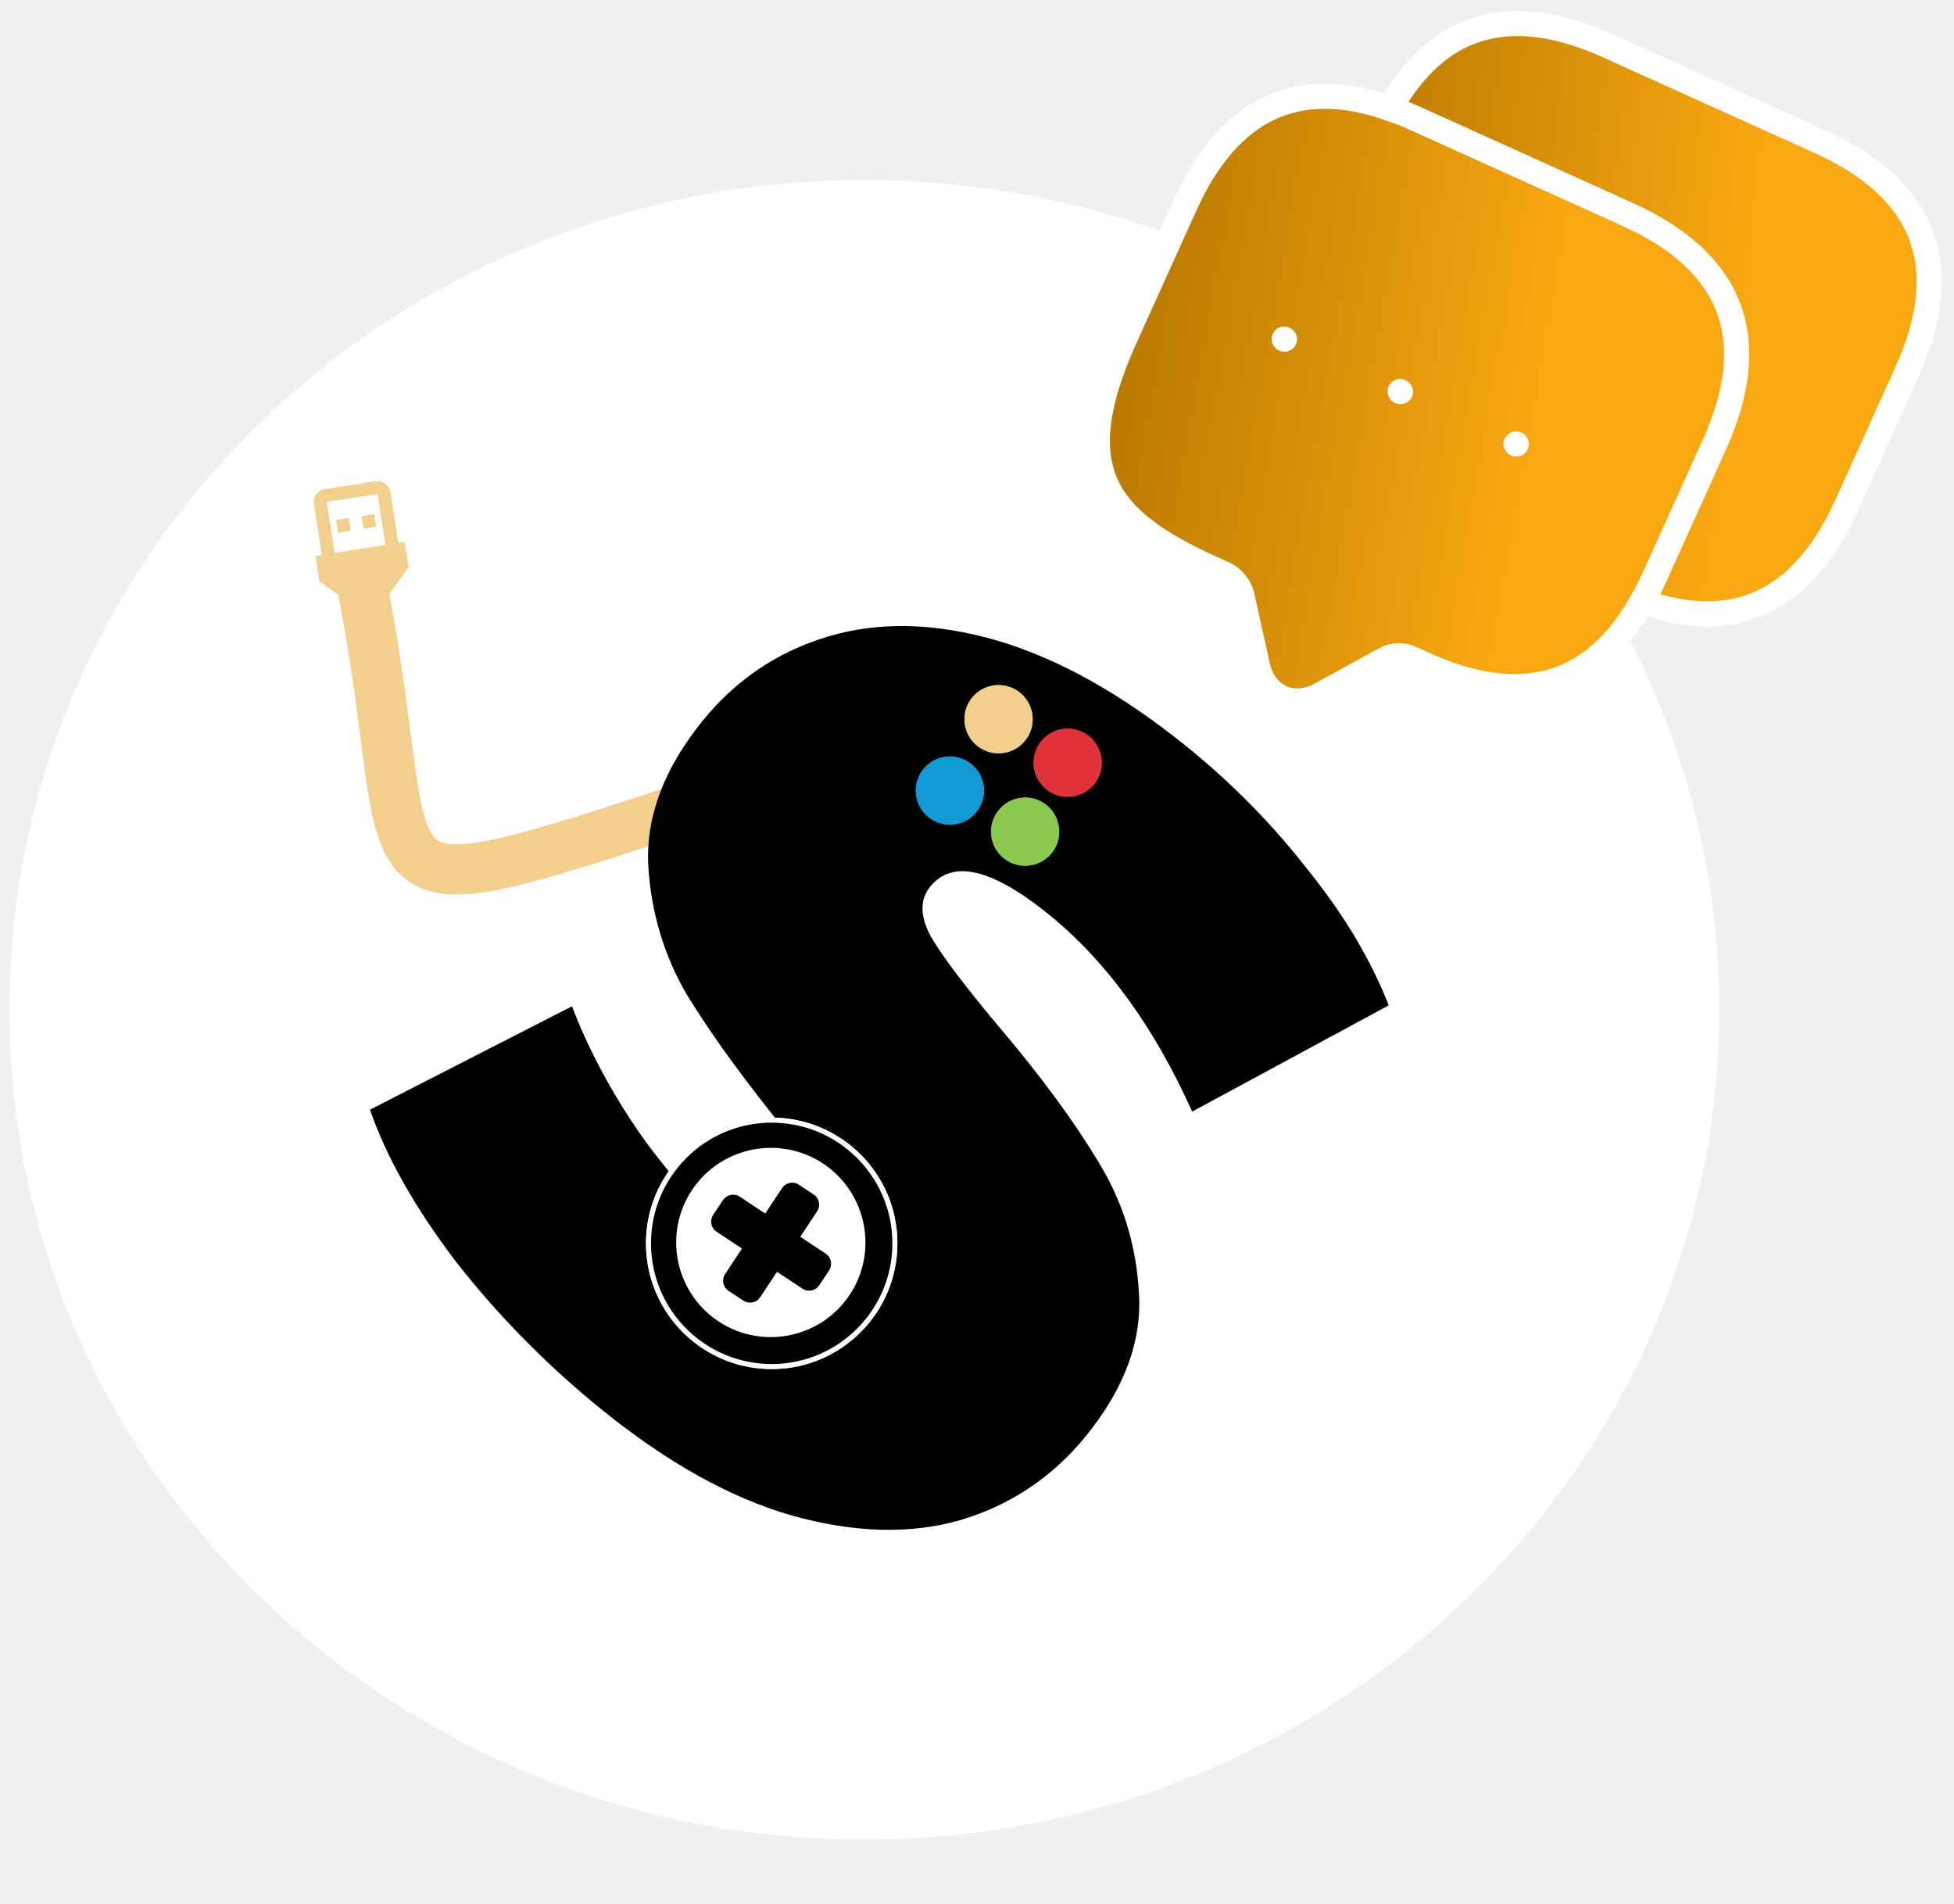
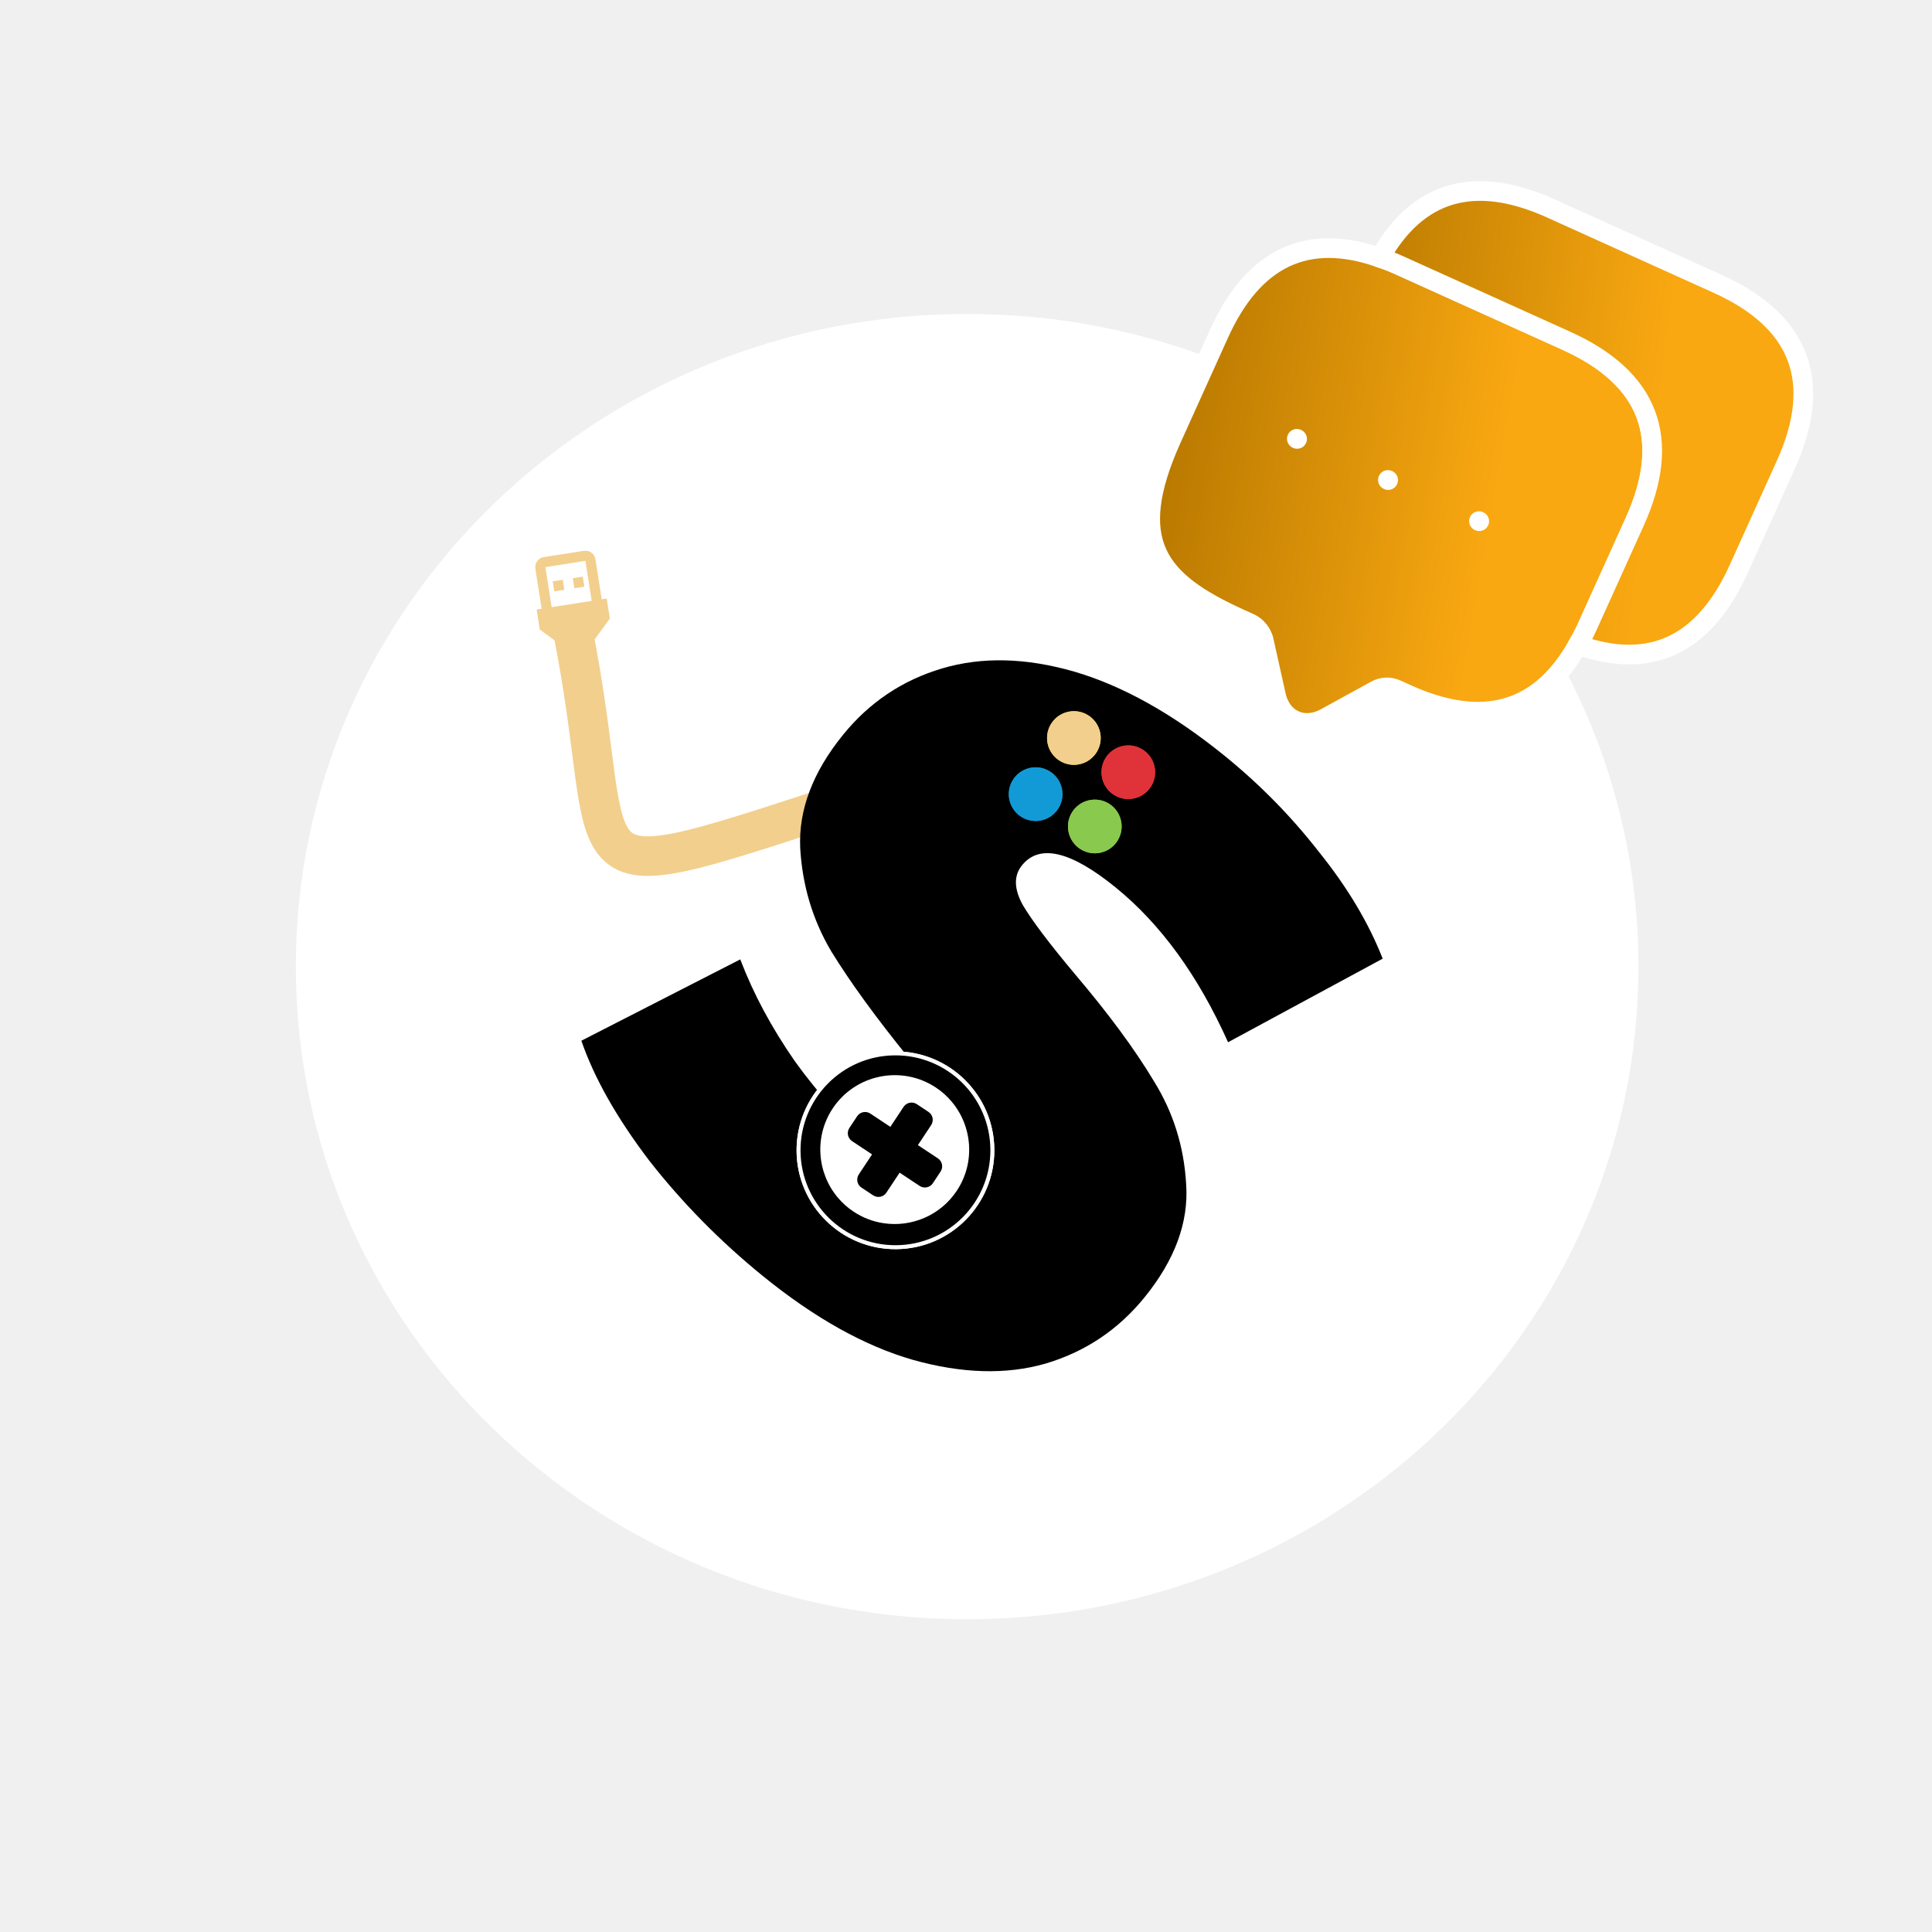
- <svg xmlns="http://www.w3.org/2000/svg" width="156" height="152" viewBox="0 0 156 152" fill="none">
-   <ellipse cx="69" cy="80.62" rx="68.25" ry="66.243" fill="white" />
-   <path d="M28.853 46.495C33.871 71.587 26.846 73.594 55.213 64.328" stroke="#F2CF8D" stroke-width="4.015" />
-   <path d="M47.988 112.496C43.649 108.974 39.793 105.06 36.422 100.753C33.142 96.437 30.847 92.383 29.539 88.592L45.668 80.337C46.988 83.807 48.83 87.246 51.194 90.653C53.599 94.01 56.223 96.842 59.066 99.15C61.51 101.133 63.438 102.325 64.85 102.726C66.302 103.077 67.412 102.779 68.181 101.831C69.072 100.734 69.041 99.344 68.09 97.662C67.188 96.02 65.43 93.601 62.813 90.402C59.461 86.276 56.823 82.646 54.898 79.513C53.014 76.33 51.965 72.831 51.751 69.017C51.577 65.154 53.028 61.327 56.104 57.536C58.775 54.244 62.126 52 66.157 50.804C70.189 49.608 74.652 49.714 79.548 51.122C84.494 52.571 89.586 55.42 94.823 59.67C98.414 62.584 101.607 65.837 104.401 69.427C107.286 73.009 109.443 76.62 110.872 80.262L95.178 88.746C92.145 81.983 88.334 76.74 83.745 73.016C79.206 69.333 76.046 68.589 74.265 70.784C73.415 71.831 73.441 73.176 74.343 74.817C75.285 76.409 77.059 78.758 79.666 81.866C83.049 85.853 85.708 89.457 87.642 92.681C89.616 95.855 90.711 99.349 90.925 103.162C91.189 107.017 89.783 110.839 86.707 114.63C84.036 117.922 80.685 120.166 76.654 121.362C72.663 122.508 68.174 122.382 63.188 120.983C58.292 119.574 53.226 116.745 47.988 112.496Z" fill="black" />
-   <path d="M78.485 62.488C78.831 63.952 77.925 65.418 76.462 65.764C74.999 66.11 73.532 65.204 73.187 63.741C72.84 62.277 73.747 60.811 75.209 60.465C76.672 60.119 78.139 61.025 78.485 62.488Z" fill="#129AD6" />
-   <path d="M87.891 60.264C88.237 61.727 87.331 63.193 85.868 63.539C84.404 63.886 82.938 62.979 82.592 61.517C82.246 60.053 83.152 58.587 84.615 58.241C86.078 57.895 87.545 58.801 87.891 60.264Z" fill="#E03339" />
-   <path d="M82.37 56.791C82.717 58.255 81.81 59.721 80.348 60.067C78.884 60.413 77.418 59.507 77.072 58.044C76.726 56.58 77.632 55.114 79.095 54.768C80.557 54.421 82.024 55.327 82.37 56.791Z" fill="#FCDD10" />
-   <path d="M84.493 65.769C84.84 67.233 83.933 68.699 82.471 69.045C81.007 69.391 79.541 68.485 79.195 67.022C78.849 65.558 79.755 64.092 81.218 63.746C82.68 63.399 84.147 64.305 84.493 65.769Z" fill="#89C94E" />
-   <circle cx="61.609" cy="99.263" r="9.836" transform="rotate(-0.457124 61.609 99.263)" fill="black" stroke="white" stroke-width="0.401" />
-   <path d="M78.485 62.489C78.831 63.953 77.925 65.419 76.462 65.765C74.999 66.111 73.532 65.205 73.187 63.742C72.84 62.278 73.747 60.812 75.209 60.466C76.672 60.12 78.139 61.026 78.485 62.489Z" fill="#129AD6" />
-   <path d="M87.891 60.264C88.237 61.728 87.331 63.194 85.868 63.54C84.404 63.886 82.938 62.98 82.592 61.517C82.246 60.054 83.152 58.587 84.615 58.242C86.078 57.896 87.545 58.802 87.891 60.264Z" fill="#E03339" />
-   <path d="M82.37 56.792C82.717 58.256 81.81 59.722 80.348 60.068C78.884 60.414 77.418 59.508 77.072 58.045C76.726 56.581 77.632 55.115 79.095 54.769C80.557 54.422 82.024 55.328 82.37 56.792Z" fill="#F2CF8D" />
-   <path d="M84.493 65.77C84.84 67.234 83.933 68.7 82.471 69.046C81.007 69.392 79.541 68.486 79.195 67.023C78.849 65.559 79.755 64.093 81.218 63.748C82.68 63.4 84.147 64.306 84.493 65.77Z" fill="#89C94E" />
-   <circle cx="61.609" cy="99.263" r="9.836" transform="rotate(-0.457124 61.609 99.263)" fill="black" stroke="white" stroke-width="0.401" />
-   <path d="M55.24 95.017C53.343 97.879 53.654 101.572 55.765 104.07C56.215 104.608 56.749 105.086 57.362 105.493C58.3 106.114 59.327 106.5 60.376 106.66C63.2 107.098 66.158 105.903 67.839 103.367C69.731 100.514 69.424 96.832 67.325 94.334C66.871 93.79 66.331 93.303 65.712 92.893C62.239 90.593 57.541 91.545 55.24 95.017ZM65.918 100.083C66.365 100.379 66.487 100.978 66.19 101.426L65.405 102.61C65.11 103.055 64.511 103.176 64.064 102.88L62.035 101.535L60.688 103.567C60.394 104.011 59.794 104.132 59.347 103.836L58.162 103.051C57.718 102.756 57.596 102.157 57.891 101.712L59.238 99.681L57.206 98.334C56.762 98.04 56.64 97.44 56.935 96.996L57.72 95.811C58.017 95.364 58.616 95.242 59.06 95.537L61.092 96.884L62.437 94.855C62.733 94.408 63.333 94.286 63.777 94.581L64.962 95.366C65.409 95.662 65.53 96.262 65.234 96.709L63.889 98.738L65.918 100.083Z" fill="white" />
-   <path d="M25.919 39.056C25.36 39.144 24.974 39.673 25.062 40.231L25.698 44.296L25.19 44.376L25.509 46.408L27.859 48.122L28.018 49.138L31.067 48.661L30.908 47.645L32.622 45.294L32.304 43.262L31.796 43.341L31.159 39.277C31.072 38.718 30.548 38.331 29.984 38.42M26.078 40.072L30.143 39.436L30.779 43.501L26.715 44.137M26.825 41.517L26.984 42.533L28 42.374L27.841 41.358M28.857 41.199L29.016 42.215L30.033 42.056L29.873 41.04L28.857 41.199Z" fill="#F2CF8D" />
-   <path d="M136.875 35.506L132.092 46.087C131.781 46.775 131.456 47.425 131.089 48.023C127.252 54.891 121.444 56.534 113.694 53.031L112.636 52.553C111.974 52.254 111.196 52.284 110.56 52.634L105.473 55.431C103.222 56.676 100.947 55.648 100.394 53.136L99.132 47.468C99.032 47.126 98.865 46.807 98.64 46.531C98.415 46.254 98.137 46.025 97.822 45.857L96.764 45.379C88.326 41.564 85.038 37.561 89.82 26.98L94.603 16.399C98.107 8.649 103.579 6.057 110.97 8.665C111.64 8.873 112.314 9.145 113.001 9.456L129.931 17.108C138.369 20.922 140.689 27.068 136.875 35.506Z" fill="url(#paint0_linear_1444_25704)" stroke="white" stroke-width="2" stroke-miterlimit="10" stroke-linecap="round" stroke-linejoin="round" />
-   <path d="M152.238 29.707L147.455 40.288C143.94 48.065 138.48 50.63 131.089 48.022C131.455 47.423 131.781 46.774 132.091 46.086L136.874 35.505C140.688 27.067 138.369 20.921 129.931 17.107L113.001 9.454C112.313 9.143 111.64 8.871 110.969 8.663C114.794 1.823 120.614 0.153 128.365 3.656L145.294 11.308C153.733 15.123 156.052 21.268 152.238 29.707Z" fill="url(#paint1_linear_1444_25704)" stroke="white" stroke-width="2" stroke-miterlimit="10" stroke-linecap="round" stroke-linejoin="round" />
-   <path d="M121.039 35.44L121.065 35.452L121.039 35.44ZM111.78 31.255L111.807 31.267L111.78 31.255ZM102.522 27.07L102.548 27.082L102.522 27.07Z" fill="url(#paint2_linear_1444_25704)" />
-   <path d="M121.039 35.44L121.065 35.452M111.78 31.255L111.807 31.267M102.522 27.07L102.548 27.082" stroke="white" stroke-width="2" stroke-linecap="round" stroke-linejoin="round" />
+ <svg xmlns="http://www.w3.org/2000/svg" width="320" height="320" viewBox="0 0 320 320" fill="none">
+   <ellipse cx="160.19" cy="160.099" rx="111.19" ry="108.099" fill="white" />
+   <path d="M94.863 104.412C103.053 145.358 91.588 148.634 137.88 133.513" stroke="#F2CF8D" stroke-width="6.551" />
+   <path d="M126.398 211.385C119.317 205.638 113.025 199.251 107.524 192.222C102.17 185.178 98.426 178.563 96.292 172.376L122.612 158.905C124.766 164.568 127.772 170.18 131.63 175.74C135.554 181.219 139.836 185.841 144.475 189.605C148.464 192.842 151.61 194.787 153.914 195.442C156.284 196.015 158.096 195.528 159.351 193.981C160.804 192.191 160.754 189.923 159.202 187.178C157.73 184.499 154.86 180.55 150.591 175.331C145.12 168.598 140.815 162.674 137.674 157.561C134.6 152.366 132.888 146.657 132.538 140.434C132.254 134.129 134.622 127.884 139.642 121.697C144.001 116.325 149.47 112.663 156.048 110.711C162.626 108.76 169.91 108.933 177.9 111.231C185.971 113.595 194.28 118.245 202.826 125.18C208.687 129.936 213.897 135.243 218.457 141.103C223.164 146.947 226.684 152.841 229.016 158.783L203.406 172.628C198.457 161.592 192.238 153.036 184.749 146.959C177.342 140.949 172.185 139.735 169.279 143.316C167.892 145.025 167.934 147.219 169.405 149.898C170.943 152.495 173.838 156.33 178.092 161.402C183.613 167.907 187.952 173.789 191.108 179.05C194.33 184.229 196.116 189.93 196.465 196.154C196.897 202.443 194.602 208.681 189.583 214.867C185.224 220.24 179.755 223.902 173.176 225.853C166.664 227.724 159.34 227.517 151.203 225.234C143.213 222.936 134.945 218.32 126.398 211.385Z" fill="black" />
+   <path d="M175.855 130.513C176.42 132.902 174.941 135.294 172.554 135.858C170.165 136.423 167.772 134.944 167.208 132.557C166.643 130.169 168.122 127.776 170.509 127.212C172.896 126.647 175.29 128.126 175.855 130.513Z" fill="#129AD6" />
+   <path d="M191.204 126.882C191.769 129.271 190.29 131.663 187.903 132.228C185.514 132.792 183.122 131.314 182.558 128.927C181.993 126.538 183.472 124.145 185.858 123.581C188.245 123.016 190.64 124.495 191.204 126.882Z" fill="#E03339" />
+   <path d="M182.192 121.215C182.757 123.604 181.278 125.996 178.892 126.561C176.503 127.125 174.11 125.647 173.546 123.26C172.981 120.871 174.46 118.478 176.847 117.914C179.233 117.347 181.628 118.826 182.192 121.215Z" fill="#FCDD10" />
+   <path d="M185.657 135.866C186.222 138.255 184.743 140.647 182.356 141.211C179.967 141.776 177.575 140.297 177.011 137.91C176.446 135.522 177.925 133.129 180.312 132.565C182.698 131.998 185.092 133.477 185.657 135.866Z" fill="#89C94E" />
+   <circle cx="148.315" cy="190.523" r="16.051" transform="rotate(-0.457124 148.315 190.523)" fill="black" stroke="white" stroke-width="0.655" />
+   <path d="M175.855 130.514C176.42 132.903 174.941 135.295 172.554 135.86C170.165 136.425 167.772 134.946 167.208 132.559C166.643 130.17 168.122 127.778 170.509 127.213C172.896 126.649 175.29 128.127 175.855 130.514Z" fill="#129AD6" />
+   <path d="M191.204 126.883C191.769 129.272 190.29 131.665 187.903 132.229C185.514 132.794 183.122 131.315 182.558 128.928C181.993 126.539 183.472 124.147 185.858 123.582C188.245 123.018 190.64 124.496 191.204 126.883Z" fill="#E03339" />
+   <path d="M182.192 121.216C182.757 123.605 181.278 125.998 178.892 126.562C176.503 127.127 174.11 125.648 173.546 123.261C172.981 120.872 174.46 118.48 176.847 117.915C179.233 117.349 181.628 118.827 182.192 121.216Z" fill="#F2CF8D" />
+   <path d="M185.657 135.867C186.222 138.256 184.743 140.648 182.356 141.213C179.967 141.778 177.575 140.299 177.011 137.912C176.446 135.523 177.925 133.131 180.312 132.566C182.698 132 185.092 133.478 185.657 135.867Z" fill="#89C94E" />
+   <circle cx="148.315" cy="190.523" r="16.051" transform="rotate(-0.457124 148.315 190.523)" fill="black" stroke="white" stroke-width="0.655" />
+   <path d="M137.919 183.594C134.823 188.264 135.331 194.291 138.776 198.367C139.51 199.245 140.381 200.025 141.382 200.689C142.912 201.703 144.589 202.332 146.3 202.593C150.909 203.309 155.736 201.359 158.479 197.221C161.566 192.565 161.066 186.556 157.64 182.48C156.9 181.592 156.018 180.797 155.008 180.128C149.341 176.374 141.674 177.928 137.919 183.594ZM155.344 191.86C156.074 192.344 156.272 193.322 155.788 194.052L154.507 195.985C154.026 196.71 153.048 196.909 152.318 196.425L149.008 194.23L146.81 197.546C146.329 198.271 145.351 198.469 144.621 197.985L142.688 196.704C141.963 196.223 141.765 195.245 142.245 194.52L144.443 191.205L141.128 189.007C140.403 188.526 140.204 187.548 140.685 186.823L141.967 184.89C142.45 184.16 143.428 183.962 144.154 184.442L147.469 186.64L149.663 183.329C150.147 182.6 151.125 182.401 151.85 182.882L153.784 184.164C154.513 184.647 154.712 185.625 154.228 186.355L152.033 189.666L155.344 191.86Z" fill="white" />
+   <path d="M90.071 92.274C89.159 92.417 88.53 93.28 88.673 94.192L89.712 100.825L88.882 100.955L89.402 104.271L93.238 107.069L93.497 108.727L98.472 107.948L98.213 106.29L101.01 102.454L100.49 99.137L99.661 99.267L98.622 92.634C98.48 91.722 97.625 91.091 96.704 91.235M90.331 93.932L96.964 92.894L98.003 99.527L91.37 100.565M91.55 96.29L91.809 97.948L93.468 97.689L93.208 96.03M94.866 95.77L95.126 97.429L96.784 97.169L96.525 95.511L94.866 95.77Z" fill="#F2CF8D" />
+   <path d="M270.763 86.421L262.971 103.659C262.465 104.779 261.935 105.837 261.338 106.813C255.088 118.001 245.625 120.678 232.999 114.971L231.275 114.191C230.197 113.705 228.929 113.754 227.893 114.324L219.605 118.881C215.938 120.909 212.232 119.234 211.331 115.141L209.277 105.909C209.113 105.351 208.84 104.832 208.474 104.381C208.107 103.93 207.654 103.557 207.142 103.283L205.418 102.504C191.671 96.29 186.315 89.769 194.106 72.531L201.898 55.293C207.605 42.667 216.52 38.444 228.561 42.693C229.653 43.031 230.75 43.475 231.871 43.982L259.451 56.448C273.198 62.662 276.977 72.674 270.763 86.421Z" fill="url(#paint0_linear_1655_33317)" stroke="white" stroke-width="3.258" stroke-miterlimit="10" stroke-linecap="round" stroke-linejoin="round" />
+   <path d="M295.79 76.974L287.998 94.211C282.271 106.881 273.376 111.06 261.335 106.812C261.932 105.836 262.462 104.778 262.969 103.657L270.76 86.42C276.974 72.672 273.196 62.661 259.449 56.447L231.868 43.98C230.748 43.474 229.651 43.03 228.558 42.692C234.789 31.547 244.271 28.827 256.898 34.534L284.478 47.001C298.225 53.215 302.004 63.226 295.79 76.974V76.974Z" fill="url(#paint1_linear_1655_33317)" stroke="white" stroke-width="3.258" stroke-miterlimit="10" stroke-linecap="round" stroke-linejoin="round" />
+   <path d="M244.963 86.313L245.006 86.333ZM229.88 79.496L229.923 79.515ZM214.797 72.678L214.84 72.698Z" fill="url(#paint2_linear_1655_33317)" />
+   <path d="M244.963 86.313L245.006 86.333M229.88 79.496L229.923 79.515M214.797 72.678L214.84 72.698" stroke="white" stroke-width="3.258" stroke-linecap="round" stroke-linejoin="round" />
  <defs>
-     <linearGradient id="paint0_linear_1444_25704" x1="126.826" y1="10.288" x2="93.152" y2="4.403" gradientUnits="userSpaceOnUse">
+     <linearGradient id="paint0_linear_1655_33317" x1="254.393" y1="45.337" x2="199.534" y2="35.751" gradientUnits="userSpaceOnUse">
      <stop stop-color="#F9A811" />
      <stop offset="1" stop-color="#B97900" />
    </linearGradient>
-     <linearGradient id="paint1_linear_1444_25704" x1="141.918" y1="5.207" x2="108.513" y2="0.845" gradientUnits="userSpaceOnUse">
+     <linearGradient id="paint1_linear_1655_33317" x1="278.978" y1="37.062" x2="224.556" y2="29.955" gradientUnits="userSpaceOnUse">
      <stop stop-color="#F9A811" />
      <stop offset="1" stop-color="#B97900" />
    </linearGradient>
-     <linearGradient id="paint2_linear_1444_25704" x1="113.296" y1="31.824" x2="111.629" y2="34.196" gradientUnits="userSpaceOnUse">
+     <linearGradient id="paint2_linear_1655_33317" x1="232.323" y1="80.484" x2="230.813" y2="82.996" gradientUnits="userSpaceOnUse">
      <stop stop-color="#F9A811" />
      <stop offset="1" stop-color="#B97900" />
    </linearGradient>
  </defs>
</svg>
